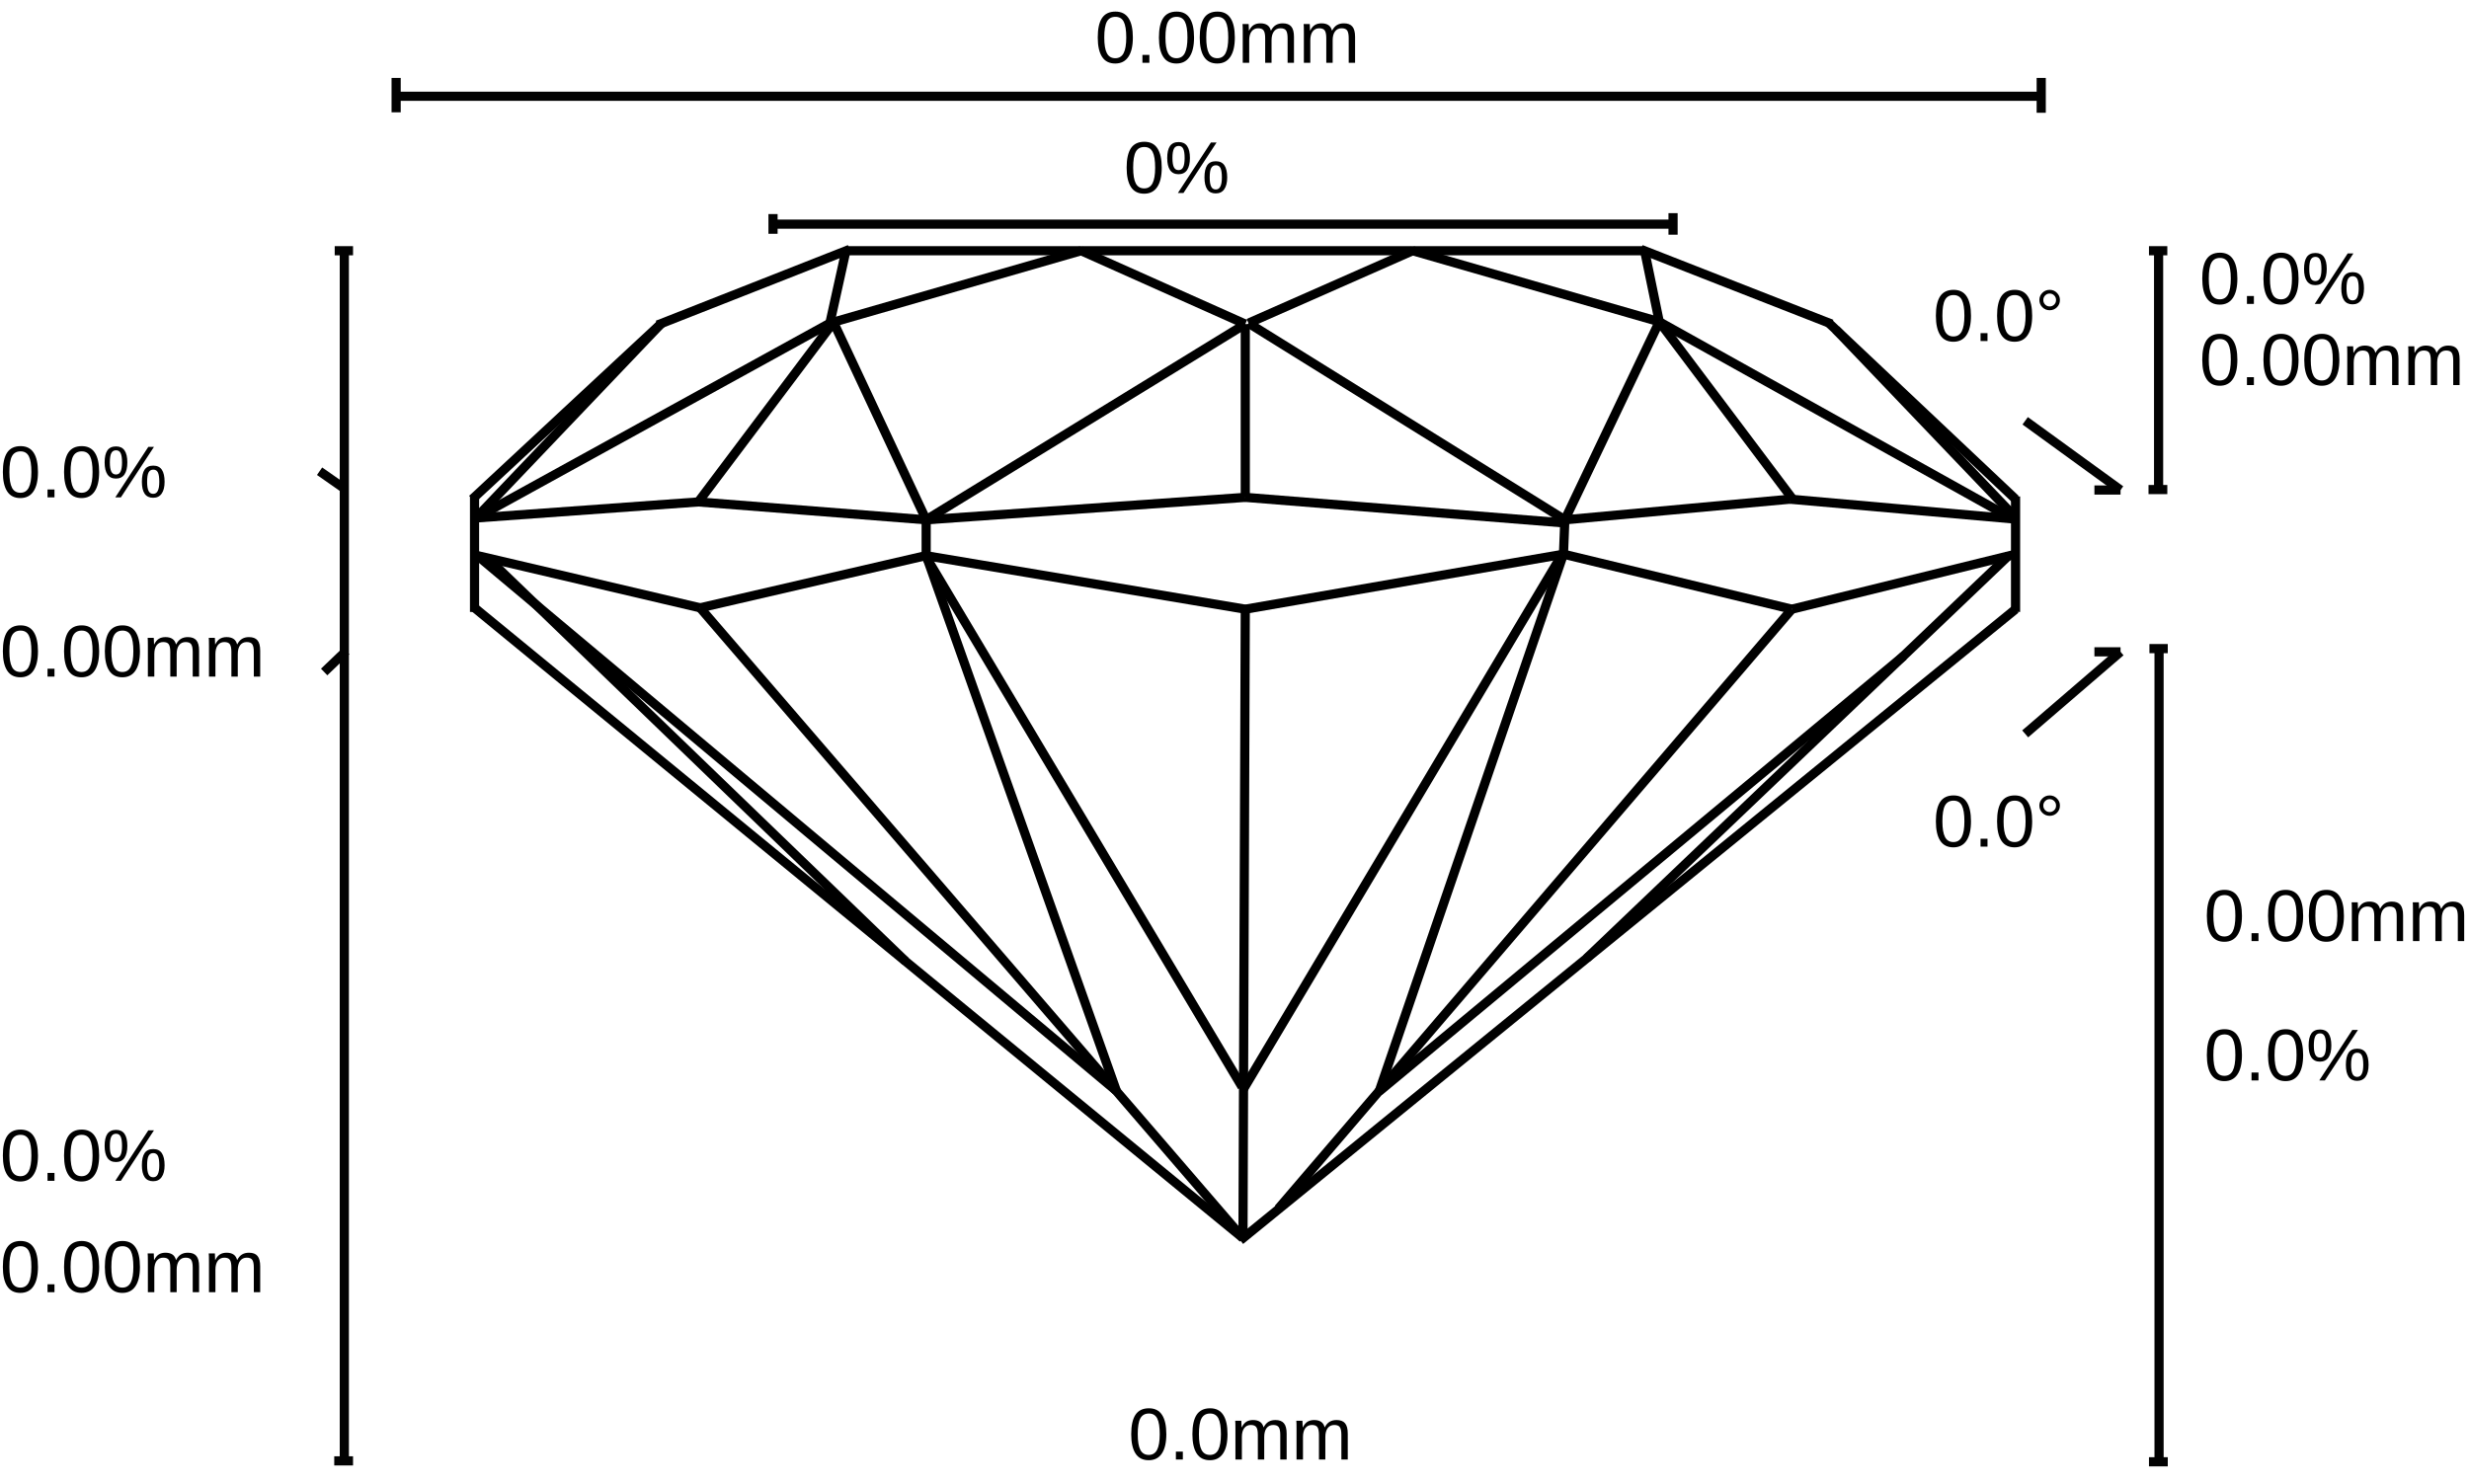
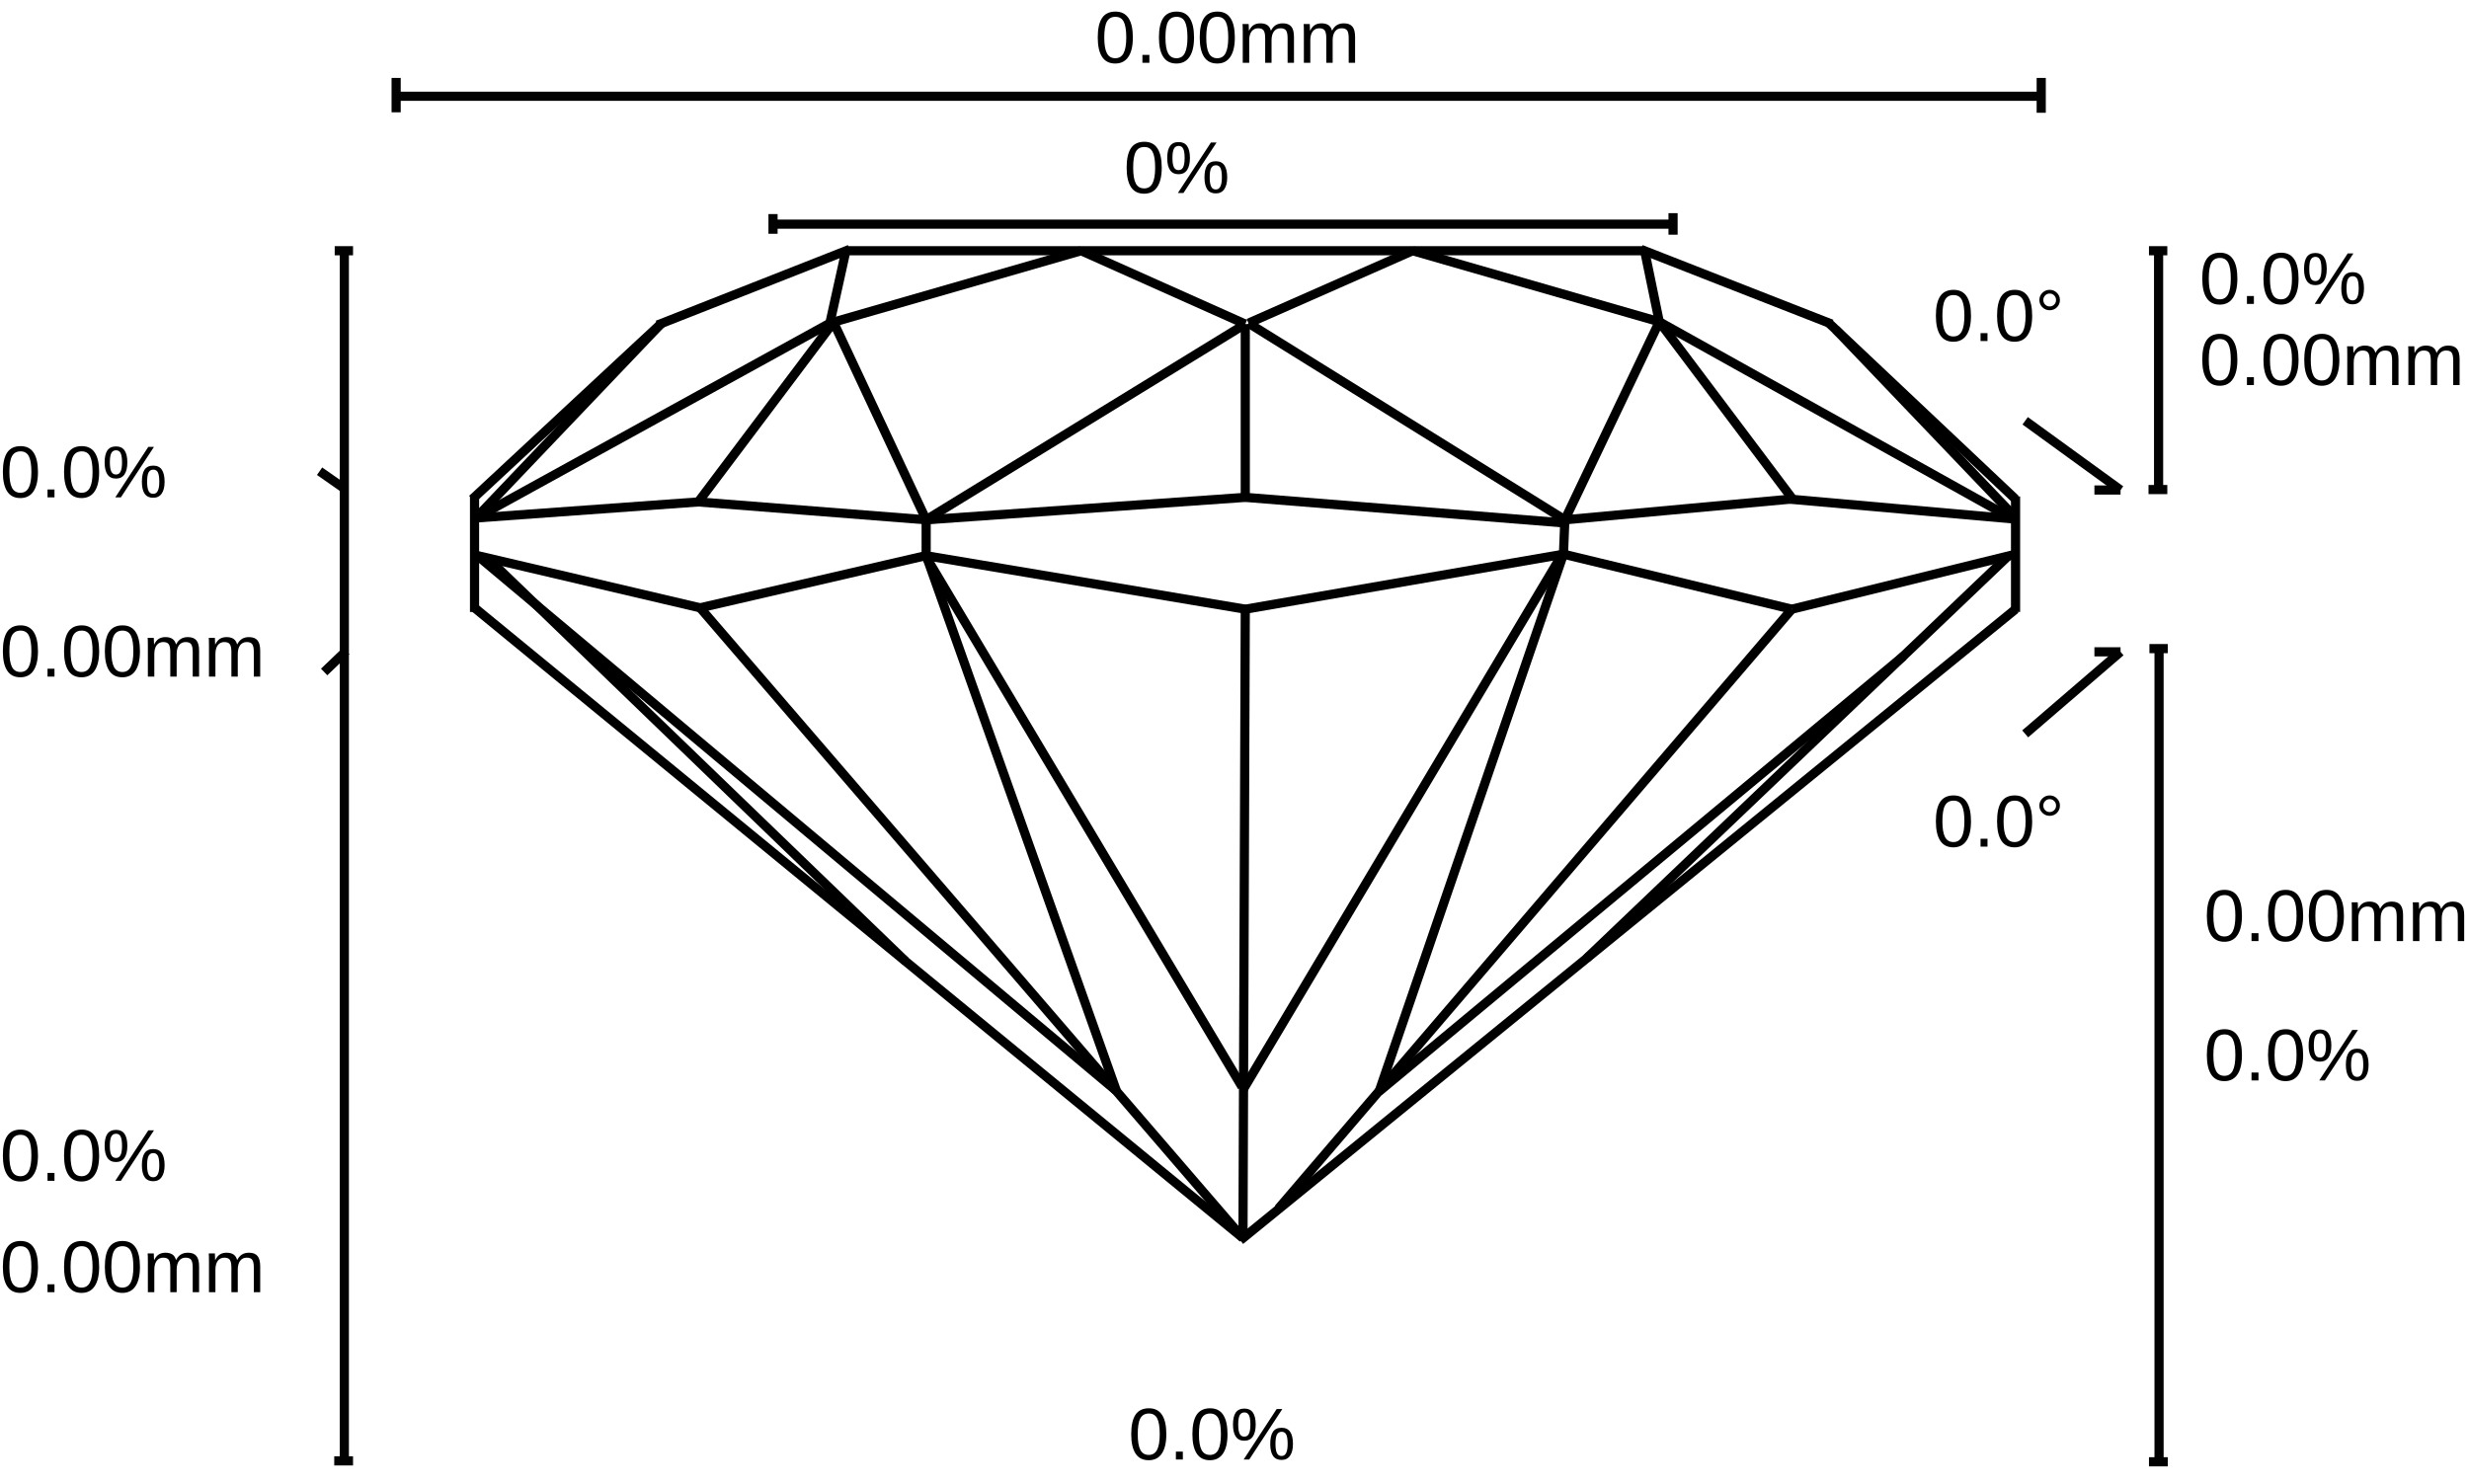
<svg xmlns="http://www.w3.org/2000/svg" viewBox="0 0 538.5 323.6">
  <defs>
    <style>
      .cls-1, .cls-3 {
        fill: none;
        stroke-miterlimit: 10;
        stroke-width: 2px;
      }

      .cls-1 {
        stroke: #020202;
      }

      .cls-2 {
        font-size: 16px;
        font-family: ArialMT, Arial;
      }

      .cls-3 {
        stroke: #000;
      }
    </style>
  </defs>
  <g id="lines">
    <line class="cls-1" x1="168.6" y1="48.9" x2="364.4" y2="48.9" />
    <line class="cls-1" x1="168.6" y1="46.7" x2="168.6" y2="51" />
    <line class="cls-1" x1="364.9" y1="46.5" x2="364.9" y2="51.2" />
    <g>
      <line class="cls-1" x1="86.5" y1="21" x2="445" y2="21" />
      <line class="cls-1" x1="445.2" y1="17" x2="445.2" y2="24.6" />
      <line class="cls-1" x1="86.4" y1="17" x2="86.4" y2="24.5" />
    </g>
    <g>
      <line class="cls-1" x1="75.1" y1="54.7" x2="75.1" y2="318.4" />
      <line class="cls-1" x1="73" y1="54.7" x2="77" y2="54.7" />
      <line class="cls-1" x1="72.9" y1="318.7" x2="77" y2="318.7" />
    </g>
    <g>
      <line class="cls-1" x1="470.8" y1="54.7" x2="470.8" y2="106.8" />
      <line class="cls-1" x1="468.7" y1="54.7" x2="472.7" y2="54.7" />
      <line class="cls-1" x1="468.6" y1="106.8" x2="472.7" y2="106.8" />
    </g>
    <g>
      <line class="cls-1" x1="470.9" y1="141.9" x2="470.9" y2="318.7" />
      <line class="cls-1" x1="468.8" y1="141.5" x2="472.8" y2="141.5" />
      <line class="cls-1" x1="468.7" y1="318.9" x2="472.8" y2="318.9" />
    </g>
    <g>
      <line class="cls-1" x1="441.7" y1="91.8" x2="462.5" y2="106.9" />
      <line class="cls-1" x1="456.8" y1="106.9" x2="462.5" y2="106.9" />
    </g>
    <line class="cls-1" x1="69.7" y1="102.8" x2="75" y2="106.5" />
    <line class="cls-1" x1="70.7" y1="146.6" x2="75.5" y2="142" />
    <g>
      <line class="cls-1" x1="441.7" y1="160.1" x2="462.5" y2="142.2" />
      <line class="cls-1" x1="456.8" y1="142.2" x2="462.5" y2="142.2" />
    </g>
  </g>
  <g id="text">
-     <text class="cls-2" id="SVG_Culet_Size_percentages" data-rounding="1" data-suffix="%" transform="translate(246.1 318.4)">0.0mm</text>
+     <text class="cls-2" id="SVG_Culet_Size_percentages" data-rounding="1" data-suffix="%" transform="translate(246.1 318.4)">0.0%</text>
    <text class="cls-2" id="SVG_Crown_angel-deg" data-rounding="1" data-suffix="°" transform="translate(421.6 74.4)">0.0°</text>
    <text class="cls-2" id="SVG_Pavilion_angel-deg" data-rounding="1" data-suffix="°" transform="translate(421.6 184.7)">0.0°</text>
    <g id="Pavillion">
      <text class="cls-2" id="SVG_Pavilion_height-percentages" data-rounding="1" data-suffix="%" transform="translate(480.7 235.7)">0.0%</text>
      <text class="cls-2" id="SVG_Pavilion_height-mm" data-rounding="2" data-suffix="mm" transform="translate(480.7 205.3)">0.00mm</text>
    </g>
    <g id="Crown">
      <text class="cls-2" id="SVG_Crown_height-mm" data-rounding="2" data-suffix="mm" transform="translate(479.7 84)">0.00mm</text>
      <text class="cls-2" id="SVG_Crown_height-percentages" data-rounding="1" data-suffix="%" transform="translate(479.7 66.3)">0.0%</text>
    </g>
    <g id="Total">
      <text class="cls-2" id="SVG_Total_Depth_percentages" data-rounding="1" data-suffix="%" transform="translate(0 257.6)">0.0%</text>
      <text class="cls-2" id="SVG_Total_Depth_mm" data-rounding="2" data-suffix="mm" transform="translate(0 281.9)">0.00mm</text>
    </g>
    <g id="Girdle">
      <text class="cls-2" id="SVG_Girdle_Thickness-mm" data-rounding="2" data-suffix="mm" transform="translate(0 147.6)">0.00mm</text>
      <text class="cls-2" id="SVG_Girdle_Thickness-percentages" data-rounding="1" data-suffix="%" transform="translate(0 108.5)">0.0%</text>
    </g>
    <g id="Table">
      <text class="cls-2" id="SVG_Table_Size_percentages" data-rounding="0" data-suffix="%" transform="translate(245.1 42.1)">0%</text>
      <text class="cls-2" id="SVG_Length_mm" data-rounding="2" data-suffix="mm" transform="translate(238.8 13.7)">0.00mm</text>
    </g>
  </g>
-   <g id="octagon">
+   <g id="AsscherBrilliant">
    <g>
      <line class="cls-3" x1="184.5" y1="54.7" x2="358.7" y2="54.7" />
      <line class="cls-3" x1="143.4" y1="70.9" x2="185.3" y2="54.4" />
      <line class="cls-3" x1="103.8" y1="113" x2="144.3" y2="70.5" />
      <line class="cls-3" x1="103" y1="108.9" x2="144.3" y2="70.5" />
      <line class="cls-3" x1="103.5" y1="133.5" x2="103.5" y2="108.1" />
      <line class="cls-3" x1="103.8" y1="113" x2="181" y2="70.5" />
      <line class="cls-3" x1="184.5" y1="54.7" x2="181" y2="70.5" />
      <line class="cls-3" x1="235.8" y1="54.7" x2="181" y2="70.5" />
      <line class="cls-3" x1="308.1" y1="54.7" x2="272.3" y2="70.5" />
      <line class="cls-3" x1="358.7" y1="54.7" x2="361.9" y2="70.2" />
      <line class="cls-3" x1="399.5" y1="70.7" x2="357.9" y2="54.4" />
      <line class="cls-3" x1="439.6" y1="108.9" x2="398.8" y2="70.4" />
      <line class="cls-3" x1="439.4" y1="112.7" x2="400.4" y2="71.9" />
      <line class="cls-3" x1="439.6" y1="108.3" x2="439.6" y2="133.5" />
      <line class="cls-3" x1="361.9" y1="70.2" x2="439" y2="113.2" />
      <line class="cls-3" x1="308.1" y1="54.7" x2="361.9" y2="70.2" />
      <line class="cls-3" x1="341.3" y1="113.4" x2="361.9" y2="70.2" />
      <line class="cls-3" x1="391" y1="108.9" x2="361.9" y2="70.2" />
      <line class="cls-3" x1="439" y1="113.2" x2="390.4" y2="108.9" />
      <line class="cls-3" x1="341.3" y1="113.4" x2="390.4" y2="108.9" />
      <line class="cls-3" x1="272.3" y1="70.5" x2="341.3" y2="113.4" />
      <line class="cls-3" x1="235.8" y1="54.7" x2="271.6" y2="70.7" />
      <line class="cls-3" x1="202" y1="113.4" x2="271.6" y2="70.7" />
      <line class="cls-3" x1="181.8" y1="70.3" x2="202" y2="113.4" />
      <line class="cls-3" x1="152.3" y1="109.5" x2="181.8" y2="70.3" />
      <line class="cls-3" x1="103.8" y1="113" x2="152.3" y2="109.5" />
      <line class="cls-3" x1="202" y1="113.4" x2="152.3" y2="109.5" />
      <line class="cls-3" x1="271.6" y1="70.7" x2="271.6" y2="108.5" />
      <line class="cls-3" x1="202" y1="113.4" x2="271.6" y2="108.5" />
      <line class="cls-3" x1="341.4" y1="114.1" x2="271.6" y2="108.5" />
      <line class="cls-3" x1="341" y1="120.9" x2="341.3" y2="113.4" />
      <line class="cls-3" x1="439.6" y1="120.9" x2="390.8" y2="132.9" />
      <line class="cls-3" x1="341" y1="120.9" x2="390.8" y2="132.9" />
      <line class="cls-3" x1="271.6" y1="132.9" x2="341" y2="120.9" />
      <line class="cls-3" x1="201.8" y1="121.2" x2="271.6" y2="132.9" />
      <line class="cls-3" x1="202" y1="113.4" x2="202" y2="121.2" />
      <line class="cls-3" x1="152.7" y1="132.6" x2="202" y2="121.2" />
      <line class="cls-3" x1="104.1" y1="121.2" x2="152.7" y2="132.6" />
      <line class="cls-3" x1="103.5" y1="132.6" x2="271.1" y2="270.1" />
      <line class="cls-3" x1="439.6" y1="132.9" x2="270.5" y2="270.6" />
      <line class="cls-3" x1="438.1" y1="121.2" x2="346" y2="209.1" />
      <line class="cls-3" x1="390.8" y1="132.9" x2="278.8" y2="263.7" />
      <line class="cls-3" x1="415.2" y1="143.1" x2="300.8" y2="238.1" />
      <line class="cls-3" x1="341" y1="120.9" x2="300.8" y2="238.1" />
      <line class="cls-3" x1="271.6" y1="132.9" x2="271.1" y2="270.1" />
      <line class="cls-3" x1="271.2" y1="237.6" x2="340.2" y2="121.8" />
      <line class="cls-3" x1="201.8" y1="121.2" x2="270.9" y2="237.1" />
      <line class="cls-3" x1="243.5" y1="238" x2="202" y2="121.2" />
      <line class="cls-3" x1="152.7" y1="132.6" x2="271.1" y2="270.1" />
      <line class="cls-3" x1="104.1" y1="121.2" x2="243.5" y2="238" />
      <line class="cls-3" x1="197.5" y1="209.7" x2="106.3" y2="121.7" />
    </g>
  </g>
</svg>
